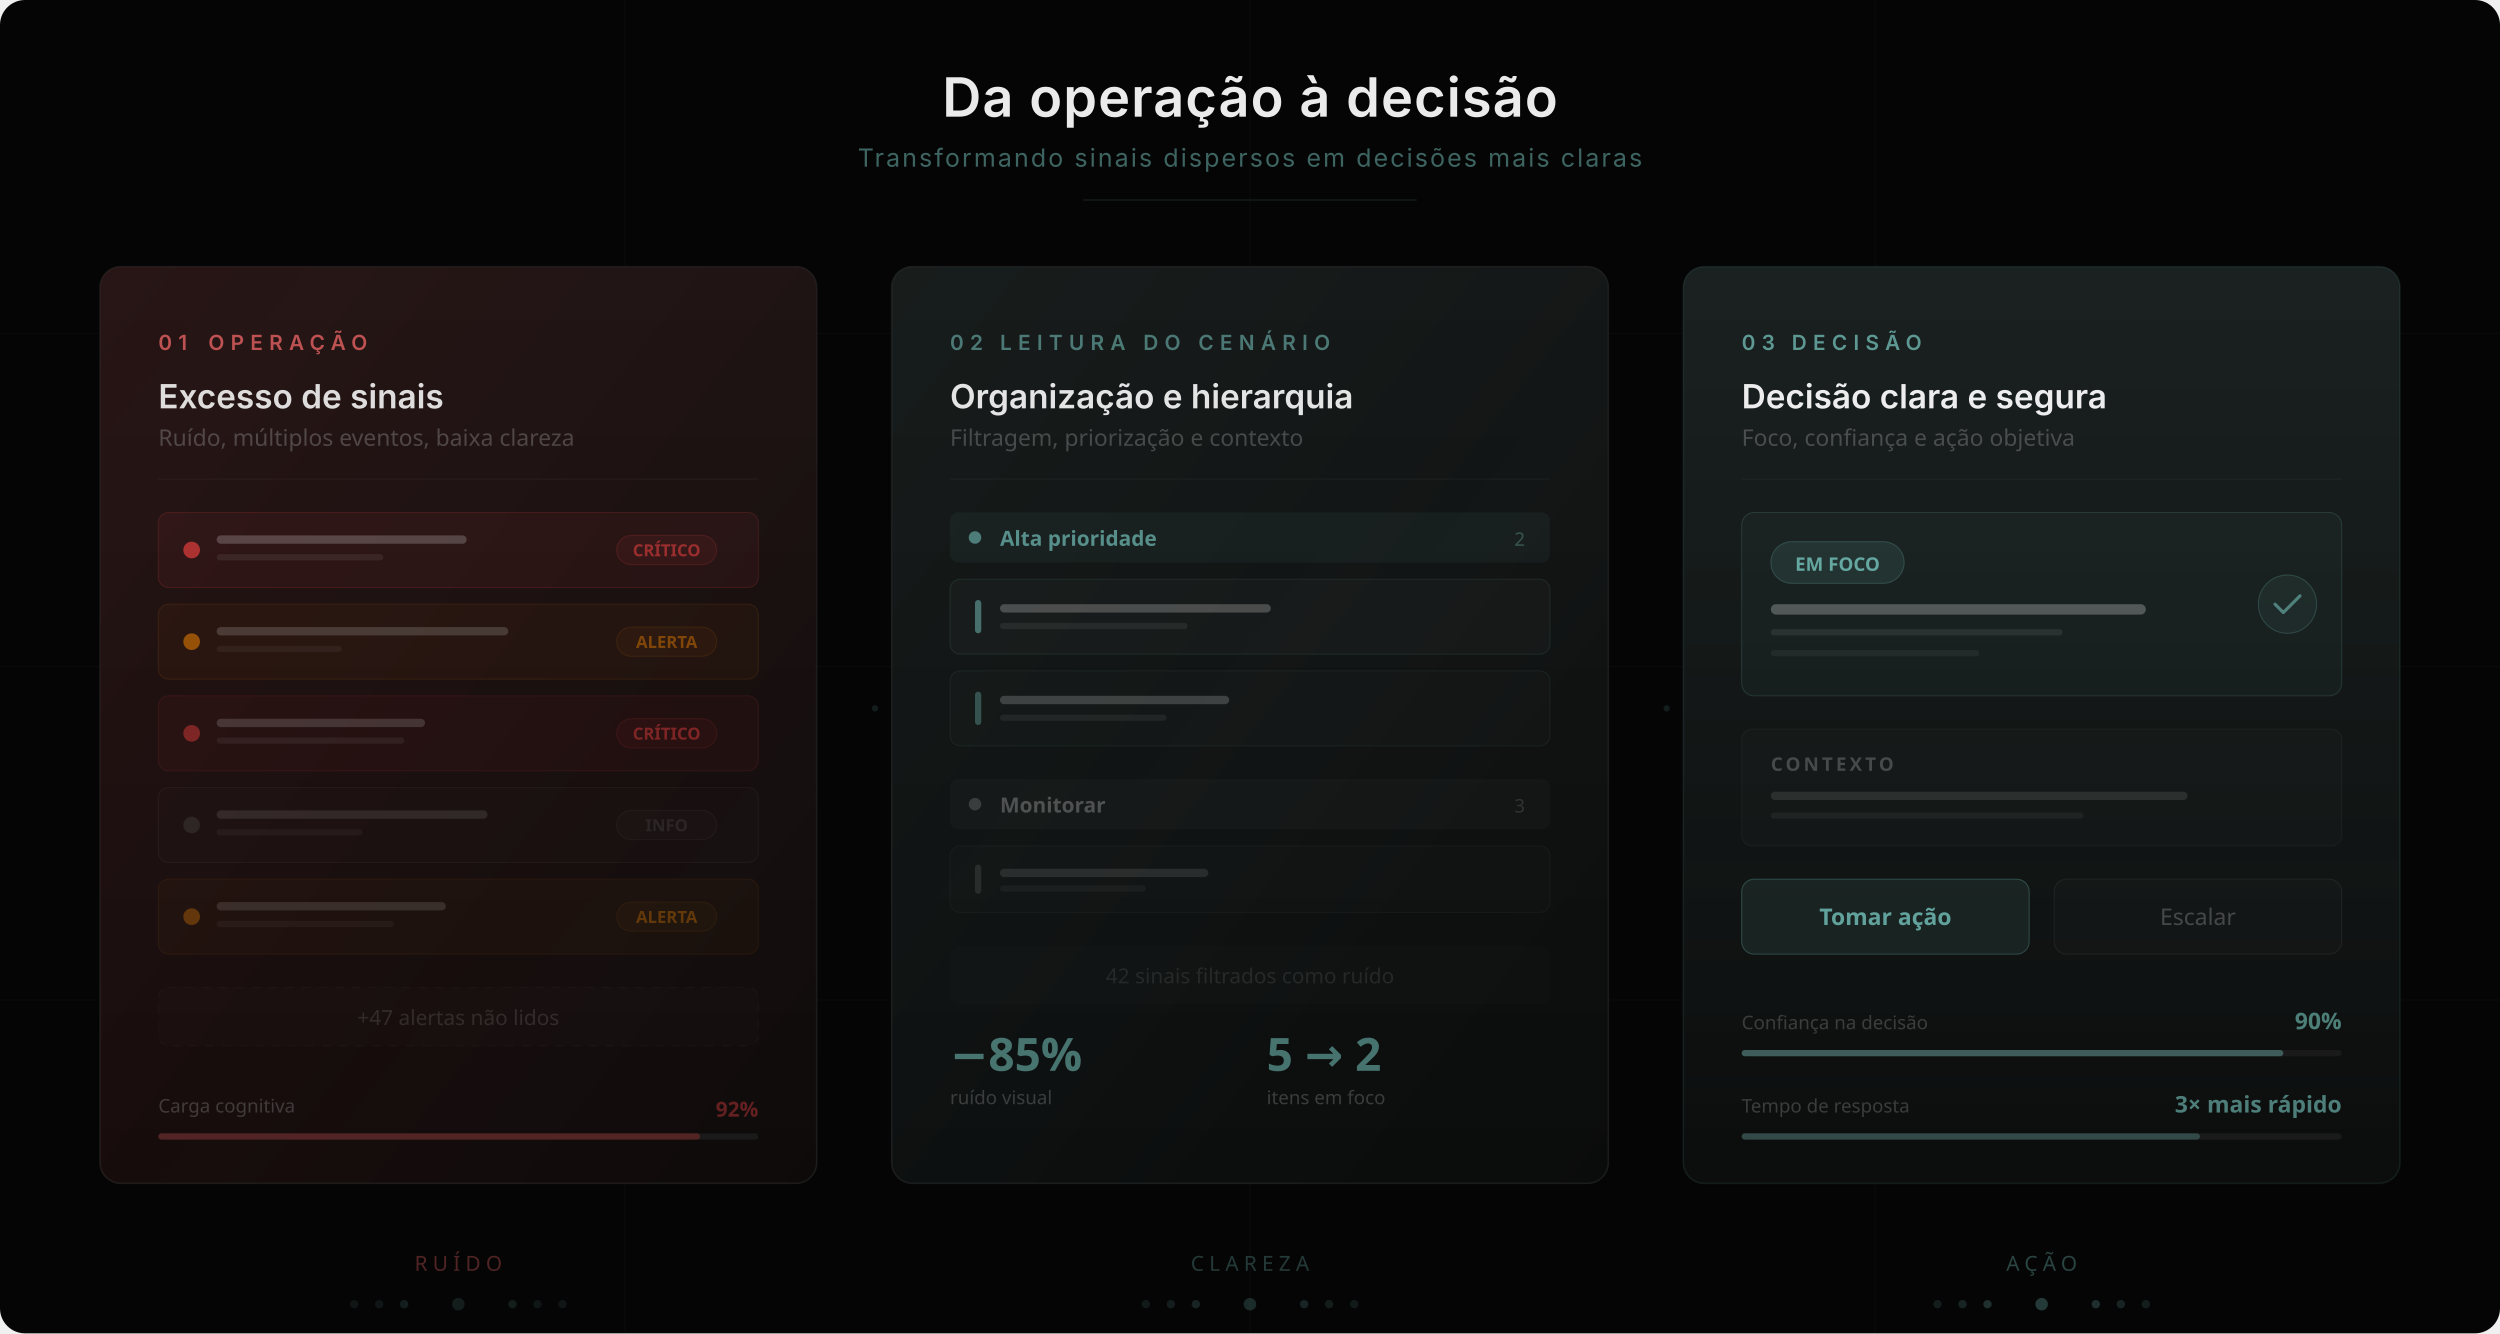
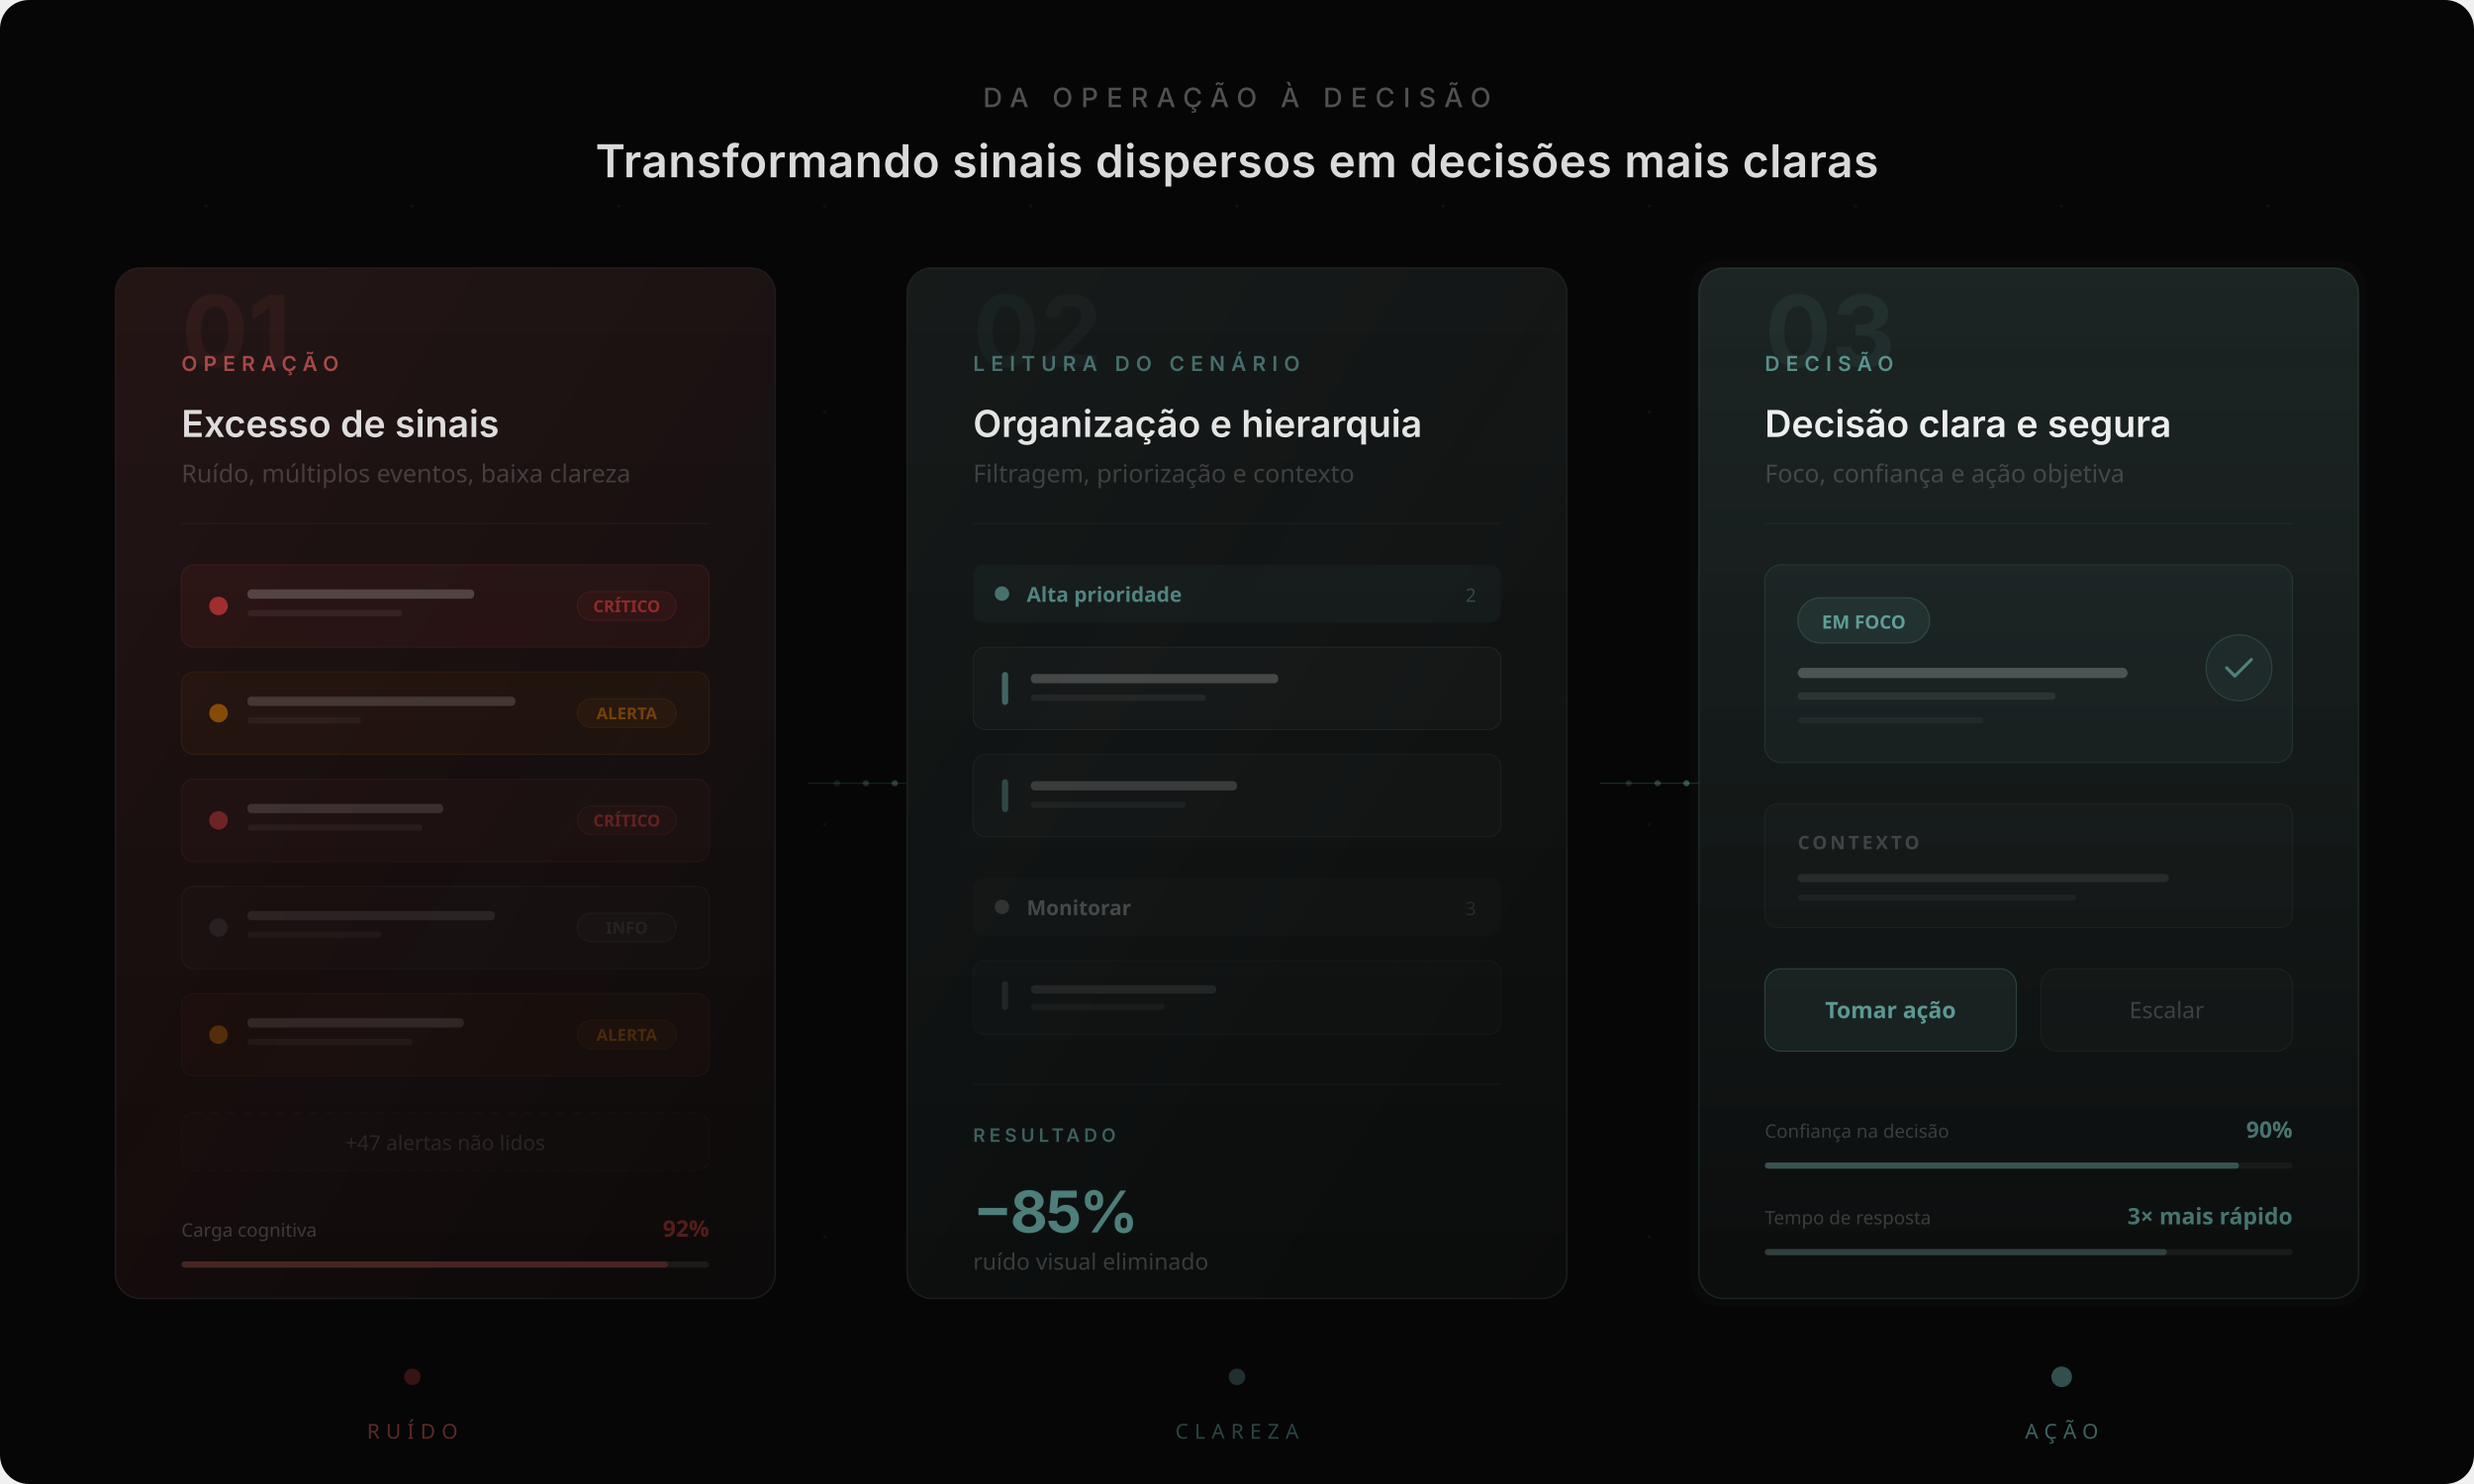
- <svg xmlns="http://www.w3.org/2000/svg" viewBox="0 0 1200 640" fill="none">
+ <svg xmlns="http://www.w3.org/2000/svg" viewBox="0 0 1200 720" fill="none">
  <defs>
-     <filter id="noise">
-       <feTurbulence type="fractalNoise" baseFrequency="0.8" numOctaves="4" stitchTiles="stitch" />
-       <feColorMatrix type="saturate" values="0" />
-       <feComponentTransfer>
-         <feFuncA type="linear" slope="0.025" />
-       </feComponentTransfer>
-       <feBlend mode="overlay" in="SourceGraphic" />
-     </filter>
-     <filter id="glow">
-       <feGaussianBlur stdDeviation="4" result="blur" />
+     <linearGradient id="cardGrad" x1="0%" y1="0%" x2="0%" y2="100%">
+       <stop offset="0%" stop-color="#111111" />
+       <stop offset="100%" stop-color="#090909" />
+     </linearGradient>
+     <linearGradient id="alertGrad" x1="0%" y1="0%" x2="100%" y2="100%">
+       <stop offset="0%" stop-color="#ff4444" stop-opacity="0.08" />
+       <stop offset="100%" stop-color="#ff4444" stop-opacity="0.01" />
+     </linearGradient>
+     <linearGradient id="clarityGrad" x1="0%" y1="0%" x2="100%" y2="100%">
+       <stop offset="0%" stop-color="#81d8d0" stop-opacity="0.05" />
+       <stop offset="100%" stop-color="#81d8d0" stop-opacity="0.01" />
+     </linearGradient>
+     <linearGradient id="decisionGrad" x1="0%" y1="0%" x2="0%" y2="100%">
+       <stop offset="0%" stop-color="#81d8d0" stop-opacity="0.1" />
+       <stop offset="100%" stop-color="#81d8d0" stop-opacity="0.02" />
+     </linearGradient>
+     <linearGradient id="progressLine" x1="0%" y1="0%" x2="100%" y2="0%">
+       <stop offset="0%" stop-color="#ff4444" stop-opacity="0.2" />
+       <stop offset="35%" stop-color="#81d8d0" stop-opacity="0.1" />
+       <stop offset="65%" stop-color="#81d8d0" stop-opacity="0.2" />
+       <stop offset="100%" stop-color="#81d8d0" stop-opacity="0.4" />
+     </linearGradient>
+     <filter id="glowAccent">
+       <feGaussianBlur stdDeviation="8" result="blur" />
      <feMerge>
        <feMergeNode in="blur" />
        <feMergeNode in="SourceGraphic" />
      </feMerge>
    </filter>
-     <linearGradient id="cardGrad" x1="0%" y1="0%" x2="0%" y2="100%">
-       <stop offset="0%" stop-color="#111111" />
-       <stop offset="100%" stop-color="#090909" />
-     </linearGradient>
-     <linearGradient id="flowLine" x1="0%" y1="0%" x2="100%" y2="0%">
-       <stop offset="0%" stop-color="#81d8d0" stop-opacity="0.06" />
-       <stop offset="50%" stop-color="#81d8d0" stop-opacity="0.3" />
-       <stop offset="100%" stop-color="#81d8d0" stop-opacity="0.06" />
-     </linearGradient>
-     <linearGradient id="noiseGrad" x1="0%" y1="0%" x2="100%" y2="100%">
-       <stop offset="0%" stop-color="#81d8d0" stop-opacity="0.06" />
-       <stop offset="100%" stop-color="#81d8d0" stop-opacity="0.01" />
-     </linearGradient>
-     <linearGradient id="alertGrad" x1="0%" y1="0%" x2="100%" y2="100%">
-       <stop offset="0%" stop-color="#ff4444" stop-opacity="0.1" />
-       <stop offset="100%" stop-color="#ff4444" stop-opacity="0.02" />
-     </linearGradient>
-     <linearGradient id="decisionGrad" x1="0%" y1="0%" x2="0%" y2="100%">
-       <stop offset="0%" stop-color="#81d8d0" stop-opacity="0.08" />
-       <stop offset="100%" stop-color="#81d8d0" stop-opacity="0.02" />
-     </linearGradient>
  </defs>
-   <rect width="1200" height="640" fill="#050505" rx="12" />
-   <rect width="1200" height="640" fill="url(#noise)" rx="12" opacity="0.4" />
-   <g opacity="0.025" stroke="#ffffff" stroke-width="0.5">
-     <line x1="0" y1="160" x2="1200" y2="160" />
-     <line x1="0" y1="320" x2="1200" y2="320" />
-     <line x1="0" y1="480" x2="1200" y2="480" />
-     <line x1="300" y1="0" x2="300" y2="640" />
-     <line x1="600" y1="0" x2="600" y2="640" />
-     <line x1="900" y1="0" x2="900" y2="640" />
-   </g>
-   <text x="600" y="56" fill="#ffffff" font-family="system-ui, -apple-system, sans-serif" font-size="26" font-weight="600" text-anchor="middle" opacity="0.92" letter-spacing="0.5">Da operação à decisão</text>
-   <text x="600" y="80" fill="#81d8d0" font-family="system-ui, -apple-system, sans-serif" font-size="12" text-anchor="middle" opacity="0.45" letter-spacing="1">Transformando sinais dispersos em decisões mais claras</text>
-   <line x1="520" y1="96" x2="680" y2="96" stroke="#81d8d0" stroke-width="0.5" opacity="0.15" />
-   <g transform="translate(48, 128)">
-     <rect width="344" height="440" rx="10" fill="url(#cardGrad)" stroke="#1a1a1a" stroke-width="0.75" />
-     <rect width="344" height="440" rx="10" fill="url(#alertGrad)" />
-     <text x="28" y="40" fill="#ff6b6b" font-family="system-ui, -apple-system, sans-serif" font-size="10" font-weight="600" letter-spacing="3" opacity="0.7">01</text>
-     <text x="52" y="40" fill="#ff6b6b" font-family="system-ui, -apple-system, sans-serif" font-size="10" font-weight="600" letter-spacing="3" opacity="0.7">OPERAÇÃO</text>
-     <text x="28" y="68" fill="#ffffff" font-family="system-ui, -apple-system, sans-serif" font-size="16" font-weight="600" opacity="0.85">Excesso de sinais</text>
-     <text x="28" y="86" fill="#a6a6a6" font-family="system-ui, sans-serif" font-size="11" opacity="0.35">Ruído, múltiplos eventos, baixa clareza</text>
-     <line x1="28" y1="102" x2="316" y2="102" stroke="#ffffff" stroke-opacity="0.04" stroke-width="0.5" />
-     <g transform="translate(28, 118)">
-       <rect width="288" height="36" rx="5" fill="#ff4444" fill-opacity="0.06" stroke="#ff4444" stroke-opacity="0.15" stroke-width="0.5" />
-       <circle cx="16" cy="18" r="4" fill="#ff4444" opacity="0.6" />
-       <rect x="28" y="11" width="120" height="4" rx="2" fill="#ffffff" opacity="0.2" />
-       <rect x="28" y="20" width="80" height="3" rx="1.5" fill="#ffffff" opacity="0.07" />
-       <rect x="220" y="11" width="48" height="14" rx="7" fill="#ff4444" fill-opacity="0.06" stroke="#ff4444" stroke-opacity="0.15" stroke-width="0.5" />
-       <text x="244" y="21" fill="#ff4444" font-family="system-ui, sans-serif" font-size="8" font-weight="600" text-anchor="middle" opacity="0.5">CRÍTICO</text>
-     </g>
-     <g transform="translate(28, 162)">
-       <rect width="288" height="36" rx="5" fill="#ff8c00" fill-opacity="0.04" stroke="#ff8c00" stroke-opacity="0.1" stroke-width="0.5" />
-       <circle cx="16" cy="18" r="4" fill="#ff8c00" opacity="0.5" />
-       <rect x="28" y="11" width="140" height="4" rx="2" fill="#ffffff" opacity="0.16" />
-       <rect x="28" y="20" width="60" height="3" rx="1.5" fill="#ffffff" opacity="0.05" />
-       <rect x="220" y="11" width="48" height="14" rx="7" fill="#ff8c00" fill-opacity="0.04" stroke="#ff8c00" stroke-opacity="0.1" stroke-width="0.5" />
-       <text x="244" y="21" fill="#ff8c00" font-family="system-ui, sans-serif" font-size="8" font-weight="600" text-anchor="middle" opacity="0.4">ALERTA</text>
-     </g>
-     <g transform="translate(28, 206)">
-       <rect width="288" height="36" rx="5" fill="#ff4444" fill-opacity="0.04" stroke="#ff4444" stroke-opacity="0.1" stroke-width="0.5" />
-       <circle cx="16" cy="18" r="4" fill="#ff4444" opacity="0.4" />
-       <rect x="28" y="11" width="100" height="4" rx="2" fill="#ffffff" opacity="0.15" />
-       <rect x="28" y="20" width="90" height="3" rx="1.5" fill="#ffffff" opacity="0.06" />
-       <rect x="220" y="11" width="48" height="14" rx="7" fill="#ff4444" fill-opacity="0.04" stroke="#ff4444" stroke-opacity="0.1" stroke-width="0.5" />
-       <text x="244" y="21" fill="#ff4444" font-family="system-ui, sans-serif" font-size="8" font-weight="600" text-anchor="middle" opacity="0.4">CRÍTICO</text>
-     </g>
-     <g transform="translate(28, 250)">
-       <rect width="288" height="36" rx="5" fill="#ffffff" fill-opacity="0.01" stroke="#ffffff" stroke-opacity="0.04" stroke-width="0.5" />
-       <circle cx="16" cy="18" r="4" fill="#4f4f4f" opacity="0.3" />
-       <rect x="28" y="11" width="130" height="4" rx="2" fill="#ffffff" opacity="0.1" />
-       <rect x="28" y="20" width="70" height="3" rx="1.5" fill="#ffffff" opacity="0.04" />
-       <rect x="220" y="11" width="48" height="14" rx="7" fill="#ffffff" fill-opacity="0.015" stroke="#ffffff" stroke-opacity="0.04" stroke-width="0.5" />
-       <text x="244" y="21" fill="#4f4f4f" font-family="system-ui, sans-serif" font-size="8" font-weight="600" text-anchor="middle" opacity="0.3">INFO</text>
-     </g>
-     <g transform="translate(28, 294)">
-       <rect width="288" height="36" rx="5" fill="#ff8c00" fill-opacity="0.03" stroke="#ff8c00" stroke-opacity="0.07" stroke-width="0.5" />
-       <circle cx="16" cy="18" r="4" fill="#ff8c00" opacity="0.3" />
-       <rect x="28" y="11" width="110" height="4" rx="2" fill="#ffffff" opacity="0.12" />
-       <rect x="28" y="20" width="85" height="3" rx="1.5" fill="#ffffff" opacity="0.04" />
-       <rect x="220" y="11" width="48" height="14" rx="7" fill="#ff8c00" fill-opacity="0.03" stroke="#ff8c00" stroke-opacity="0.07" stroke-width="0.5" />
-       <text x="244" y="21" fill="#ff8c00" font-family="system-ui, sans-serif" font-size="8" font-weight="600" text-anchor="middle" opacity="0.3">ALERTA</text>
-     </g>
-     <g transform="translate(28, 346)">
-       <rect width="288" height="28" rx="5" fill="#ffffff" fill-opacity="0.008" stroke="#ffffff" stroke-opacity="0.03" stroke-width="0.5" stroke-dasharray="4 4" />
-       <text x="144" y="18" fill="#ffffff" opacity="0.12" font-family="system-ui, sans-serif" font-size="10" text-anchor="middle">+47 alertas não lidos</text>
-     </g>
-     <g transform="translate(28, 394)">
+   <rect width="1200" height="720" fill="#060606" rx="14" />
+   <g opacity="0.04">
+     <circle cx="100" cy="100" r="0.8" fill="#fff" />
+     <circle cx="200" cy="100" r="0.8" fill="#fff" />
+     <circle cx="300" cy="100" r="0.8" fill="#fff" />
+     <circle cx="400" cy="100" r="0.8" fill="#fff" />
+     <circle cx="500" cy="100" r="0.8" fill="#fff" />
+     <circle cx="600" cy="100" r="0.8" fill="#fff" />
+     <circle cx="700" cy="100" r="0.8" fill="#fff" />
+     <circle cx="800" cy="100" r="0.8" fill="#fff" />
+     <circle cx="900" cy="100" r="0.8" fill="#fff" />
+     <circle cx="1000" cy="100" r="0.8" fill="#fff" />
+     <circle cx="1100" cy="100" r="0.8" fill="#fff" />
+     <circle cx="100" cy="200" r="0.8" fill="#fff" />
+     <circle cx="200" cy="200" r="0.8" fill="#fff" />
+     <circle cx="300" cy="200" r="0.8" fill="#fff" />
+     <circle cx="400" cy="200" r="0.8" fill="#fff" />
+     <circle cx="500" cy="200" r="0.8" fill="#fff" />
+     <circle cx="600" cy="200" r="0.8" fill="#fff" />
+     <circle cx="700" cy="200" r="0.8" fill="#fff" />
+     <circle cx="800" cy="200" r="0.8" fill="#fff" />
+     <circle cx="900" cy="200" r="0.8" fill="#fff" />
+     <circle cx="1000" cy="200" r="0.8" fill="#fff" />
+     <circle cx="1100" cy="200" r="0.8" fill="#fff" />
+     <circle cx="100" cy="400" r="0.8" fill="#fff" />
+     <circle cx="200" cy="400" r="0.8" fill="#fff" />
+     <circle cx="300" cy="400" r="0.8" fill="#fff" />
+     <circle cx="400" cy="400" r="0.8" fill="#fff" />
+     <circle cx="500" cy="400" r="0.8" fill="#fff" />
+     <circle cx="600" cy="400" r="0.8" fill="#fff" />
+     <circle cx="700" cy="400" r="0.8" fill="#fff" />
+     <circle cx="800" cy="400" r="0.8" fill="#fff" />
+     <circle cx="900" cy="400" r="0.8" fill="#fff" />
+     <circle cx="1000" cy="400" r="0.8" fill="#fff" />
+     <circle cx="1100" cy="400" r="0.8" fill="#fff" />
+     <circle cx="100" cy="600" r="0.8" fill="#fff" />
+     <circle cx="200" cy="600" r="0.8" fill="#fff" />
+     <circle cx="300" cy="600" r="0.8" fill="#fff" />
+     <circle cx="400" cy="600" r="0.8" fill="#fff" />
+     <circle cx="500" cy="600" r="0.8" fill="#fff" />
+     <circle cx="600" cy="600" r="0.8" fill="#fff" />
+     <circle cx="700" cy="600" r="0.8" fill="#fff" />
+     <circle cx="800" cy="600" r="0.8" fill="#fff" />
+     <circle cx="900" cy="600" r="0.8" fill="#fff" />
+     <circle cx="1000" cy="600" r="0.8" fill="#fff" />
+     <circle cx="1100" cy="600" r="0.8" fill="#fff" />
+   </g>
+   <text x="600" y="52" fill="#ffffff" font-family="system-ui, -apple-system, sans-serif" font-size="13" font-weight="500" text-anchor="middle" opacity="0.3" letter-spacing="4">DA OPERAÇÃO À DECISÃO</text>
+   <text x="600" y="86" fill="#ffffff" font-family="system-ui, -apple-system, sans-serif" font-size="22" font-weight="600" text-anchor="middle" opacity="0.85" letter-spacing="0.3">Transformando sinais dispersos em decisões mais claras</text>
+   <line x1="60" y1="668" x2="1140" y2="668" stroke="url(#progressLine)" stroke-width="1" />
+   <circle cx="200" cy="668" r="4" fill="#ff4444" opacity="0.2" />
+   <circle cx="600" cy="668" r="4" fill="#81d8d0" opacity="0.2" />
+   <circle cx="1000" cy="668" r="5" fill="#81d8d0" opacity="0.35" />
+   <text x="200" y="698" fill="#ff6b6b" font-family="system-ui, sans-serif" font-size="10" text-anchor="middle" opacity="0.35" letter-spacing="3" font-weight="500">RUÍDO</text>
+   <text x="600" y="698" fill="#81d8d0" font-family="system-ui, sans-serif" font-size="10" text-anchor="middle" opacity="0.3" letter-spacing="3" font-weight="500">CLAREZA</text>
+   <text x="1000" y="698" fill="#81d8d0" font-family="system-ui, sans-serif" font-size="10" text-anchor="middle" opacity="0.45" letter-spacing="3" font-weight="500">AÇÃO</text>
+   <g transform="translate(56, 130)">
+     <rect width="320" height="500" rx="12" fill="url(#cardGrad)" stroke="#1a1a1a" stroke-width="0.75" />
+     <rect width="320" height="500" rx="12" fill="url(#alertGrad)" />
+     <text x="32" y="48" fill="#ff6b6b" font-family="system-ui, -apple-system, sans-serif" font-size="48" font-weight="700" opacity="0.06">01</text>
+     <text x="32" y="50" fill="#ff6b6b" font-family="system-ui, -apple-system, sans-serif" font-size="10" font-weight="600" letter-spacing="3" opacity="0.6">OPERAÇÃO</text>
+     <text x="32" y="82" fill="#ffffff" font-family="system-ui, -apple-system, sans-serif" font-size="18" font-weight="600" opacity="0.85">Excesso de sinais</text>
+     <text x="32" y="104" fill="#a6a6a6" font-family="system-ui, sans-serif" font-size="12" opacity="0.3">Ruído, múltiplos eventos, baixa clareza</text>
+     <line x1="32" y1="124" x2="288" y2="124" stroke="#ffffff" stroke-opacity="0.04" stroke-width="0.5" />
+     <g transform="translate(32, 144)">
+       <rect width="256" height="40" rx="6" fill="#ff4444" fill-opacity="0.06" stroke="#ff4444" stroke-opacity="0.12" stroke-width="0.5" />
+       <circle cx="18" cy="20" r="4.5" fill="#ff4444" opacity="0.55" />
+       <rect x="32" y="12" width="110" height="4.5" rx="2" fill="#ffffff" opacity="0.2" />
+       <rect x="32" y="22" width="75" height="3" rx="1.5" fill="#ffffff" opacity="0.06" />
+       <rect x="192" y="13" width="48" height="14" rx="7" fill="#ff4444" fill-opacity="0.05" stroke="#ff4444" stroke-opacity="0.12" stroke-width="0.5" />
+       <text x="216" y="23" fill="#ff4444" font-family="system-ui, sans-serif" font-size="8" font-weight="600" text-anchor="middle" opacity="0.45">CRÍTICO</text>
+     </g>
+     <g transform="translate(32, 196)">
+       <rect width="256" height="40" rx="6" fill="#ff8c00" fill-opacity="0.04" stroke="#ff8c00" stroke-opacity="0.08" stroke-width="0.5" />
+       <circle cx="18" cy="20" r="4.5" fill="#ff8c00" opacity="0.45" />
+       <rect x="32" y="12" width="130" height="4.5" rx="2" fill="#ffffff" opacity="0.15" />
+       <rect x="32" y="22" width="55" height="3" rx="1.5" fill="#ffffff" opacity="0.05" />
+       <rect x="192" y="13" width="48" height="14" rx="7" fill="#ff8c00" fill-opacity="0.04" stroke="#ff8c00" stroke-opacity="0.08" stroke-width="0.5" />
+       <text x="216" y="23" fill="#ff8c00" font-family="system-ui, sans-serif" font-size="8" font-weight="600" text-anchor="middle" opacity="0.35">ALERTA</text>
+     </g>
+     <g transform="translate(32, 248)">
+       <rect width="256" height="40" rx="6" fill="#ff4444" fill-opacity="0.03" stroke="#ff4444" stroke-opacity="0.08" stroke-width="0.5" />
+       <circle cx="18" cy="20" r="4.5" fill="#ff4444" opacity="0.35" />
+       <rect x="32" y="12" width="95" height="4.5" rx="2" fill="#ffffff" opacity="0.13" />
+       <rect x="32" y="22" width="85" height="3" rx="1.5" fill="#ffffff" opacity="0.05" />
+       <rect x="192" y="13" width="48" height="14" rx="7" fill="#ff4444" fill-opacity="0.03" stroke="#ff4444" stroke-opacity="0.08" stroke-width="0.5" />
+       <text x="216" y="23" fill="#ff4444" font-family="system-ui, sans-serif" font-size="8" font-weight="600" text-anchor="middle" opacity="0.3">CRÍTICO</text>
+     </g>
+     <g transform="translate(32, 300)">
+       <rect width="256" height="40" rx="6" fill="#ffffff" fill-opacity="0.01" stroke="#ffffff" stroke-opacity="0.04" stroke-width="0.5" />
+       <circle cx="18" cy="20" r="4.5" fill="#4f4f4f" opacity="0.25" />
+       <rect x="32" y="12" width="120" height="4.5" rx="2" fill="#ffffff" opacity="0.08" />
+       <rect x="32" y="22" width="65" height="3" rx="1.5" fill="#ffffff" opacity="0.04" />
+       <rect x="192" y="13" width="48" height="14" rx="7" fill="#ffffff" fill-opacity="0.015" stroke="#ffffff" stroke-opacity="0.04" stroke-width="0.5" />
+       <text x="216" y="23" fill="#4f4f4f" font-family="system-ui, sans-serif" font-size="8" font-weight="600" text-anchor="middle" opacity="0.25">INFO</text>
+     </g>
+     <g transform="translate(32, 352)">
+       <rect width="256" height="40" rx="6" fill="#ff8c00" fill-opacity="0.02" stroke="#ff8c00" stroke-opacity="0.05" stroke-width="0.5" />
+       <circle cx="18" cy="20" r="4.5" fill="#ff8c00" opacity="0.25" />
+       <rect x="32" y="12" width="105" height="4.5" rx="2" fill="#ffffff" opacity="0.1" />
+       <rect x="32" y="22" width="80" height="3" rx="1.5" fill="#ffffff" opacity="0.04" />
+       <rect x="192" y="13" width="48" height="14" rx="7" fill="#ff8c00" fill-opacity="0.02" stroke="#ff8c00" stroke-opacity="0.05" stroke-width="0.5" />
+       <text x="216" y="23" fill="#ff8c00" font-family="system-ui, sans-serif" font-size="8" font-weight="600" text-anchor="middle" opacity="0.2">ALERTA</text>
+     </g>
+     <g transform="translate(32, 410)">
+       <rect width="256" height="28" rx="6" fill="#ffffff" fill-opacity="0.006" stroke="#ffffff" stroke-opacity="0.03" stroke-width="0.5" stroke-dasharray="4 4" />
+       <text x="128" y="18" fill="#ffffff" opacity="0.1" font-family="system-ui, sans-serif" font-size="10" text-anchor="middle">+47 alertas não lidos</text>
+     </g>
+     <g transform="translate(32, 458)">
      <text x="0" y="12" fill="#a6a6a6" font-family="system-ui, sans-serif" font-size="9" opacity="0.3">Carga cognitiva</text>
-       <rect x="0" y="22" width="288" height="3" rx="1.5" fill="#1a1a1a" />
-       <rect x="0" y="22" width="260" height="3" rx="1.5" fill="#ff4444" opacity="0.25" />
-       <text x="288" y="14" fill="#ff4444" font-family="system-ui, sans-serif" font-size="10" font-weight="600" text-anchor="end" opacity="0.35">92%</text>
-     </g>
-   </g>
-   <g transform="translate(404, 340)">
-     <line x1="0" y1="0" x2="88" y2="0" stroke="url(#flowLine)" stroke-width="1" />
-     <circle cx="16" cy="0" r="1.5" fill="#81d8d0" opacity="0.12" />
-     <circle cx="32" cy="0" r="1.5" fill="#81d8d0" opacity="0.2" />
-     <circle cx="48" cy="0" r="1.5" fill="#81d8d0" opacity="0.28" />
-     <circle cx="64" cy="0" r="1.5" fill="#81d8d0" opacity="0.36" />
-     <path d="M80 -6 L88 0 L80 6" stroke="#81d8d0" stroke-width="0.75" fill="none" opacity="0.35" />
-   </g>
-   <g transform="translate(428, 128)">
-     <rect width="344" height="440" rx="10" fill="url(#cardGrad)" stroke="#1a1a1a" stroke-width="0.75" />
-     <rect width="344" height="440" rx="10" fill="url(#noiseGrad)" />
-     <text x="28" y="40" fill="#81d8d0" font-family="system-ui, -apple-system, sans-serif" font-size="10" font-weight="600" letter-spacing="3" opacity="0.5">02</text>
-     <text x="52" y="40" fill="#81d8d0" font-family="system-ui, -apple-system, sans-serif" font-size="10" font-weight="600" letter-spacing="3" opacity="0.5">LEITURA DO CENÁRIO</text>
-     <text x="28" y="68" fill="#ffffff" font-family="system-ui, -apple-system, sans-serif" font-size="16" font-weight="600" opacity="0.88">Organização e hierarquia</text>
-     <text x="28" y="86" fill="#a6a6a6" font-family="system-ui, sans-serif" font-size="11" opacity="0.35">Filtragem, priorização e contexto</text>
-     <line x1="28" y1="102" x2="316" y2="102" stroke="#ffffff" stroke-opacity="0.04" stroke-width="0.5" />
-     <g transform="translate(28, 118)">
-       <rect width="288" height="24" rx="4" fill="#81d8d0" fill-opacity="0.05" />
-       <circle cx="12" cy="12" r="3" fill="#81d8d0" opacity="0.5" />
-       <text x="24" y="16" fill="#81d8d0" font-family="system-ui, sans-serif" font-size="10" font-weight="600" opacity="0.6">Alta prioridade</text>
-       <text x="276" y="16" fill="#81d8d0" font-family="system-ui, sans-serif" font-size="9" text-anchor="end" opacity="0.3">2</text>
-     </g>
-     <g transform="translate(28, 150)">
-       <rect width="288" height="36" rx="5" fill="#ffffff" fill-opacity="0.02" stroke="#81d8d0" stroke-opacity="0.1" stroke-width="0.5" />
-       <rect x="12" y="10" width="3" height="16" rx="1.5" fill="#81d8d0" opacity="0.45" />
-       <rect x="24" y="12" width="130" height="4" rx="2" fill="#ffffff" opacity="0.22" />
-       <rect x="24" y="21" width="90" height="3" rx="1.5" fill="#ffffff" opacity="0.07" />
-     </g>
-     <g transform="translate(28, 194)">
-       <rect width="288" height="36" rx="5" fill="#ffffff" fill-opacity="0.015" stroke="#81d8d0" stroke-opacity="0.07" stroke-width="0.5" />
-       <rect x="12" y="10" width="3" height="16" rx="1.5" fill="#81d8d0" opacity="0.3" />
-       <rect x="24" y="12" width="110" height="4" rx="2" fill="#ffffff" opacity="0.18" />
-       <rect x="24" y="21" width="80" height="3" rx="1.5" fill="#ffffff" opacity="0.06" />
-     </g>
-     <g transform="translate(28, 246)">
-       <rect width="288" height="24" rx="4" fill="#ffffff" fill-opacity="0.02" />
-       <circle cx="12" cy="12" r="3" fill="#a6a6a6" opacity="0.25" />
-       <text x="24" y="16" fill="#a6a6a6" font-family="system-ui, sans-serif" font-size="10" font-weight="600" opacity="0.4">Monitorar</text>
-       <text x="276" y="16" fill="#a6a6a6" font-family="system-ui, sans-serif" font-size="9" text-anchor="end" opacity="0.2">3</text>
-     </g>
-     <g transform="translate(28, 278)">
-       <rect width="288" height="32" rx="5" fill="#ffffff" fill-opacity="0.01" stroke="#ffffff" stroke-opacity="0.035" stroke-width="0.5" />
-       <rect x="12" y="9" width="3" height="14" rx="1.5" fill="#a6a6a6" opacity="0.15" />
-       <rect x="24" y="11" width="100" height="4" rx="2" fill="#ffffff" opacity="0.1" />
-       <rect x="24" y="19" width="70" height="3" rx="1.5" fill="#ffffff" opacity="0.04" />
-     </g>
-     <g transform="translate(28, 326)">
-       <rect width="288" height="28" rx="5" fill="#ffffff" fill-opacity="0.01" />
-       <text x="144" y="18" fill="#4f4f4f" font-family="system-ui, sans-serif" font-size="10" text-anchor="middle" opacity="0.35">42 sinais filtrados como ruído</text>
-     </g>
-     <g transform="translate(28, 374)">
-       <g>
-         <text x="0" y="12" fill="#81d8d0" font-family="system-ui, sans-serif" font-size="22" font-weight="700" opacity="0.5">−85%</text>
-         <text x="0" y="28" fill="#a6a6a6" font-family="system-ui, sans-serif" font-size="9" opacity="0.3">ruído visual</text>
-       </g>
-       <g transform="translate(152, 0)">
-         <text x="0" y="12" fill="#81d8d0" font-family="system-ui, sans-serif" font-size="22" font-weight="700" opacity="0.5">5 → 2</text>
-         <text x="0" y="28" fill="#a6a6a6" font-family="system-ui, sans-serif" font-size="9" opacity="0.3">itens em foco</text>
-       </g>
-     </g>
-   </g>
-   <g transform="translate(784, 340)">
-     <line x1="0" y1="0" x2="88" y2="0" stroke="url(#flowLine)" stroke-width="1" />
-     <circle cx="16" cy="0" r="1.5" fill="#81d8d0" opacity="0.12" />
-     <circle cx="32" cy="0" r="1.5" fill="#81d8d0" opacity="0.2" />
-     <circle cx="48" cy="0" r="1.5" fill="#81d8d0" opacity="0.28" />
-     <circle cx="64" cy="0" r="1.5" fill="#81d8d0" opacity="0.36" />
-     <path d="M80 -6 L88 0 L80 6" stroke="#81d8d0" stroke-width="0.75" fill="none" opacity="0.35" />
-   </g>
-   <g transform="translate(808, 128)">
-     <rect width="344" height="440" rx="10" fill="url(#cardGrad)" stroke="#81d8d0" stroke-opacity="0.1" stroke-width="0.75" />
-     <rect width="344" height="440" rx="10" fill="url(#decisionGrad)" />
-     <text x="28" y="40" fill="#81d8d0" font-family="system-ui, -apple-system, sans-serif" font-size="10" font-weight="600" letter-spacing="3" opacity="0.65">03</text>
-     <text x="52" y="40" fill="#81d8d0" font-family="system-ui, -apple-system, sans-serif" font-size="10" font-weight="600" letter-spacing="3" opacity="0.65">DECISÃO</text>
-     <text x="28" y="68" fill="#ffffff" font-family="system-ui, -apple-system, sans-serif" font-size="16" font-weight="600" opacity="0.92">Decisão clara e segura</text>
-     <text x="28" y="86" fill="#a6a6a6" font-family="system-ui, sans-serif" font-size="11" opacity="0.35">Foco, confiança e ação objetiva</text>
-     <line x1="28" y1="102" x2="316" y2="102" stroke="#81d8d0" stroke-opacity="0.06" stroke-width="0.5" />
-     <g transform="translate(28, 118)">
-       <rect width="288" height="88" rx="6" fill="#81d8d0" fill-opacity="0.04" stroke="#81d8d0" stroke-opacity="0.15" stroke-width="0.5" />
-       <rect x="14" y="14" width="64" height="20" rx="10" fill="#81d8d0" fill-opacity="0.1" stroke="#81d8d0" stroke-opacity="0.2" stroke-width="0.5" />
-       <text x="46" y="28" fill="#81d8d0" font-family="system-ui, sans-serif" font-size="9" font-weight="600" text-anchor="middle" opacity="0.7">EM FOCO</text>
-       <rect x="14" y="44" width="180" height="5" rx="2.5" fill="#ffffff" opacity="0.25" />
-       <rect x="14" y="56" width="140" height="3" rx="1.5" fill="#ffffff" opacity="0.08" />
-       <rect x="14" y="66" width="100" height="3" rx="1.5" fill="#ffffff" opacity="0.05" />
-       <circle cx="262" cy="44" r="14" fill="#81d8d0" fill-opacity="0.06" stroke="#81d8d0" stroke-opacity="0.2" stroke-width="0.5" />
-       <path d="M256 44 L260 48 L268 40" stroke="#81d8d0" stroke-width="1.5" fill="none" opacity="0.5" stroke-linecap="round" stroke-linejoin="round" />
-     </g>
-     <g transform="translate(28, 222)">
-       <rect width="288" height="56" rx="5" fill="#ffffff" fill-opacity="0.015" stroke="#ffffff" stroke-opacity="0.04" stroke-width="0.5" />
-       <text x="14" y="20" fill="#a6a6a6" font-family="system-ui, sans-serif" font-size="9" font-weight="600" letter-spacing="1.5" opacity="0.35">CONTEXTO</text>
-       <rect x="14" y="30" width="200" height="4" rx="2" fill="#ffffff" opacity="0.1" />
-       <rect x="14" y="40" width="150" height="3" rx="1.5" fill="#ffffff" opacity="0.05" />
-     </g>
-     <g transform="translate(28, 294)">
-       <rect width="138" height="36" rx="6" fill="#81d8d0" fill-opacity="0.08" stroke="#81d8d0" stroke-opacity="0.25" stroke-width="0.5" />
-       <text x="69" y="22" fill="#81d8d0" font-family="system-ui, sans-serif" font-size="11" font-weight="600" text-anchor="middle" opacity="0.7">Tomar ação</text>
-       <rect x="150" width="138" height="36" rx="6" fill="#ffffff" fill-opacity="0.015" stroke="#ffffff" stroke-opacity="0.06" stroke-width="0.5" />
-       <text x="219" y="22" fill="#a6a6a6" font-family="system-ui, sans-serif" font-size="11" text-anchor="middle" opacity="0.35">Escalar</text>
-     </g>
-     <g transform="translate(28, 354)">
+       <text x="256" y="12" fill="#ff4444" font-family="system-ui, sans-serif" font-size="11" font-weight="700" text-anchor="end" opacity="0.3">92%</text>
+       <rect x="0" y="24" width="256" height="3" rx="1.5" fill="#1a1a1a" />
+       <rect x="0" y="24" width="236" height="3" rx="1.5" fill="#ff4444" opacity="0.2" />
+     </g>
+   </g>
+   <g transform="translate(392, 380)">
+     <line x1="0" y1="0" x2="56" y2="0" stroke="#81d8d0" stroke-width="0.5" opacity="0.15" />
+     <circle cx="14" cy="0" r="1.5" fill="#81d8d0" opacity="0.1" />
+     <circle cx="28" cy="0" r="1.5" fill="#81d8d0" opacity="0.18" />
+     <circle cx="42" cy="0" r="1.5" fill="#81d8d0" opacity="0.25" />
+     <path d="M50 -4 L56 0 L50 4" stroke="#81d8d0" stroke-width="0.75" fill="none" opacity="0.3" />
+   </g>
+   <g transform="translate(440, 130)">
+     <rect width="320" height="500" rx="12" fill="url(#cardGrad)" stroke="#1a1a1a" stroke-width="0.75" />
+     <rect width="320" height="500" rx="12" fill="url(#clarityGrad)" />
+     <text x="32" y="48" fill="#81d8d0" font-family="system-ui, -apple-system, sans-serif" font-size="48" font-weight="700" opacity="0.04">02</text>
+     <text x="32" y="50" fill="#81d8d0" font-family="system-ui, -apple-system, sans-serif" font-size="10" font-weight="600" letter-spacing="3" opacity="0.45">LEITURA DO CENÁRIO</text>
+     <text x="32" y="82" fill="#ffffff" font-family="system-ui, -apple-system, sans-serif" font-size="18" font-weight="600" opacity="0.88">Organização e hierarquia</text>
+     <text x="32" y="104" fill="#a6a6a6" font-family="system-ui, sans-serif" font-size="12" opacity="0.3">Filtragem, priorização e contexto</text>
+     <line x1="32" y1="124" x2="288" y2="124" stroke="#ffffff" stroke-opacity="0.04" stroke-width="0.5" />
+     <g transform="translate(32, 144)">
+       <rect width="256" height="28" rx="5" fill="#81d8d0" fill-opacity="0.04" />
+       <circle cx="14" cy="14" r="3.5" fill="#81d8d0" opacity="0.45" />
+       <text x="26" y="18" fill="#81d8d0" font-family="system-ui, sans-serif" font-size="10" font-weight="600" opacity="0.55">Alta prioridade</text>
+       <text x="244" y="18" fill="#81d8d0" font-family="system-ui, sans-serif" font-size="9" text-anchor="end" opacity="0.25">2</text>
+     </g>
+     <g transform="translate(32, 184)">
+       <rect width="256" height="40" rx="6" fill="#ffffff" fill-opacity="0.018" stroke="#81d8d0" stroke-opacity="0.08" stroke-width="0.5" />
+       <rect x="14" y="12" width="3" height="16" rx="1.5" fill="#81d8d0" opacity="0.4" />
+       <rect x="28" y="13" width="120" height="4.5" rx="2" fill="#ffffff" opacity="0.2" />
+       <rect x="28" y="23" width="85" height="3" rx="1.5" fill="#ffffff" opacity="0.06" />
+     </g>
+     <g transform="translate(32, 236)">
+       <rect width="256" height="40" rx="6" fill="#ffffff" fill-opacity="0.012" stroke="#81d8d0" stroke-opacity="0.06" stroke-width="0.5" />
+       <rect x="14" y="12" width="3" height="16" rx="1.5" fill="#81d8d0" opacity="0.25" />
+       <rect x="28" y="13" width="100" height="4.5" rx="2" fill="#ffffff" opacity="0.16" />
+       <rect x="28" y="23" width="75" height="3" rx="1.5" fill="#ffffff" opacity="0.05" />
+     </g>
+     <g transform="translate(32, 296)">
+       <rect width="256" height="28" rx="5" fill="#ffffff" fill-opacity="0.015" />
+       <circle cx="14" cy="14" r="3.5" fill="#a6a6a6" opacity="0.2" />
+       <text x="26" y="18" fill="#a6a6a6" font-family="system-ui, sans-serif" font-size="10" font-weight="600" opacity="0.35">Monitorar</text>
+       <text x="244" y="18" fill="#a6a6a6" font-family="system-ui, sans-serif" font-size="9" text-anchor="end" opacity="0.15">3</text>
+     </g>
+     <g transform="translate(32, 336)">
+       <rect width="256" height="36" rx="6" fill="#ffffff" fill-opacity="0.008" stroke="#ffffff" stroke-opacity="0.03" stroke-width="0.5" />
+       <rect x="14" y="10" width="3" height="14" rx="1.5" fill="#a6a6a6" opacity="0.12" />
+       <rect x="28" y="12" width="90" height="4" rx="2" fill="#ffffff" opacity="0.08" />
+       <rect x="28" y="21" width="65" height="3" rx="1.5" fill="#ffffff" opacity="0.04" />
+     </g>
+     <g transform="translate(32, 396)">
+       <line x1="0" y1="0" x2="256" y2="0" stroke="#ffffff" stroke-opacity="0.04" stroke-width="0.5" />
+       <text x="0" y="28" fill="#81d8d0" font-family="system-ui, -apple-system, sans-serif" font-size="9" font-weight="600" letter-spacing="2" opacity="0.4">RESULTADO</text>
+       <text x="0" y="72" fill="#81d8d0" font-family="system-ui, -apple-system, sans-serif" font-size="28" font-weight="700" letter-spacing="-1" opacity="0.55">−85%</text>
+       <text x="0" y="90" fill="#a6a6a6" font-family="system-ui, sans-serif" font-size="11" font-weight="400" opacity="0.3">ruído visual eliminado</text>
+     </g>
+   </g>
+   <g transform="translate(776, 380)">
+     <line x1="0" y1="0" x2="56" y2="0" stroke="#81d8d0" stroke-width="0.5" opacity="0.2" />
+     <circle cx="14" cy="0" r="1.5" fill="#81d8d0" opacity="0.15" />
+     <circle cx="28" cy="0" r="1.5" fill="#81d8d0" opacity="0.25" />
+     <circle cx="42" cy="0" r="1.5" fill="#81d8d0" opacity="0.35" />
+     <path d="M50 -4 L56 0 L50 4" stroke="#81d8d0" stroke-width="0.75" fill="none" opacity="0.4" />
+   </g>
+   <g transform="translate(824, 130)">
+     <rect x="-4" y="-4" width="328" height="508" rx="14" fill="#81d8d0" opacity="0.015" />
+     <rect width="320" height="500" rx="12" fill="url(#cardGrad)" stroke="#81d8d0" stroke-opacity="0.12" stroke-width="0.75" />
+     <rect width="320" height="500" rx="12" fill="url(#decisionGrad)" />
+     <text x="32" y="48" fill="#81d8d0" font-family="system-ui, -apple-system, sans-serif" font-size="48" font-weight="700" opacity="0.06">03</text>
+     <text x="32" y="50" fill="#81d8d0" font-family="system-ui, -apple-system, sans-serif" font-size="10" font-weight="600" letter-spacing="3" opacity="0.6">DECISÃO</text>
+     <text x="32" y="82" fill="#ffffff" font-family="system-ui, -apple-system, sans-serif" font-size="18" font-weight="600" opacity="0.92">Decisão clara e segura</text>
+     <text x="32" y="104" fill="#a6a6a6" font-family="system-ui, sans-serif" font-size="12" opacity="0.3">Foco, confiança e ação objetiva</text>
+     <line x1="32" y1="124" x2="288" y2="124" stroke="#81d8d0" stroke-opacity="0.06" stroke-width="0.5" />
+     <g transform="translate(32, 144)">
+       <rect width="256" height="96" rx="8" fill="#81d8d0" fill-opacity="0.04" stroke="#81d8d0" stroke-opacity="0.12" stroke-width="0.5" />
+       <rect x="16" y="16" width="64" height="22" rx="11" fill="#81d8d0" fill-opacity="0.08" stroke="#81d8d0" stroke-opacity="0.18" stroke-width="0.5" />
+       <text x="48" y="31" fill="#81d8d0" font-family="system-ui, sans-serif" font-size="9" font-weight="600" text-anchor="middle" opacity="0.65">EM FOCO</text>
+       <rect x="16" y="50" width="160" height="5" rx="2.5" fill="#ffffff" opacity="0.22" />
+       <rect x="16" y="62" width="125" height="3.5" rx="1.5" fill="#ffffff" opacity="0.08" />
+       <rect x="16" y="74" width="90" height="3" rx="1.5" fill="#ffffff" opacity="0.04" />
+       <circle cx="230" cy="50" r="16" fill="#81d8d0" fill-opacity="0.05" stroke="#81d8d0" stroke-opacity="0.18" stroke-width="0.5" />
+       <path d="M224 50 L228 54 L236 46" stroke="#81d8d0" stroke-width="1.5" fill="none" opacity="0.5" stroke-linecap="round" stroke-linejoin="round" />
+     </g>
+     <g transform="translate(32, 260)">
+       <rect width="256" height="60" rx="6" fill="#ffffff" fill-opacity="0.012" stroke="#ffffff" stroke-opacity="0.04" stroke-width="0.5" />
+       <text x="16" y="22" fill="#a6a6a6" font-family="system-ui, sans-serif" font-size="9" font-weight="600" letter-spacing="1.5" opacity="0.3">CONTEXTO</text>
+       <rect x="16" y="34" width="180" height="4" rx="2" fill="#ffffff" opacity="0.08" />
+       <rect x="16" y="44" width="135" height="3" rx="1.5" fill="#ffffff" opacity="0.04" />
+     </g>
+     <g transform="translate(32, 340)">
+       <rect width="122" height="40" rx="8" fill="#81d8d0" fill-opacity="0.07" stroke="#81d8d0" stroke-opacity="0.22" stroke-width="0.5" />
+       <text x="61" y="24" fill="#81d8d0" font-family="system-ui, sans-serif" font-size="11" font-weight="600" text-anchor="middle" opacity="0.65">Tomar ação</text>
+       <rect x="134" width="122" height="40" rx="8" fill="#ffffff" fill-opacity="0.012" stroke="#ffffff" stroke-opacity="0.05" stroke-width="0.5" />
+       <text x="195" y="24" fill="#a6a6a6" font-family="system-ui, sans-serif" font-size="11" text-anchor="middle" opacity="0.3">Escalar</text>
+     </g>
+     <g transform="translate(32, 410)">
      <text x="0" y="12" fill="#a6a6a6" font-family="system-ui, sans-serif" font-size="9" opacity="0.3">Confiança na decisão</text>
-       <text x="288" y="12" fill="#81d8d0" font-family="system-ui, sans-serif" font-size="11" font-weight="700" text-anchor="end" opacity="0.55">90%</text>
-       <rect x="0" y="22" width="288" height="3" rx="1.5" fill="#1a1a1a" />
-       <rect x="0" y="22" width="260" height="3" rx="1.5" fill="#81d8d0" opacity="0.35" />
-     </g>
-     <g transform="translate(28, 394)">
+       <text x="256" y="12" fill="#81d8d0" font-family="system-ui, sans-serif" font-size="11" font-weight="700" text-anchor="end" opacity="0.5">90%</text>
+       <rect x="0" y="24" width="256" height="3" rx="1.5" fill="#1a1a1a" />
+       <rect x="0" y="24" width="230" height="3" rx="1.5" fill="#81d8d0" opacity="0.3" />
+     </g>
+     <g transform="translate(32, 452)">
      <text x="0" y="12" fill="#a6a6a6" font-family="system-ui, sans-serif" font-size="9" opacity="0.3">Tempo de resposta</text>
-       <text x="288" y="12" fill="#81d8d0" font-family="system-ui, sans-serif" font-size="11" font-weight="700" text-anchor="end" opacity="0.55">3× mais rápido</text>
-       <rect x="0" y="22" width="288" height="3" rx="1.5" fill="#1a1a1a" />
-       <rect x="0" y="22" width="220" height="3" rx="1.5" fill="#81d8d0" opacity="0.25" />
-     </g>
-   </g>
-   <g transform="translate(0, 596)">
-     <text x="220" y="14" fill="#ff6b6b" font-family="system-ui, sans-serif" font-size="10" text-anchor="middle" opacity="0.3" letter-spacing="2.5">RUÍDO</text>
-     <text x="600" y="14" fill="#81d8d0" font-family="system-ui, sans-serif" font-size="10" text-anchor="middle" opacity="0.25" letter-spacing="2.5">CLAREZA</text>
-     <text x="980" y="14" fill="#81d8d0" font-family="system-ui, sans-serif" font-size="10" text-anchor="middle" opacity="0.3" letter-spacing="2.5">AÇÃO</text>
-     <circle cx="170" cy="30" r="2" fill="#81d8d0" opacity="0.08" />
-     <circle cx="182" cy="30" r="2" fill="#81d8d0" opacity="0.08" />
-     <circle cx="194" cy="30" r="2" fill="#81d8d0" opacity="0.12" />
-     <circle cx="220" cy="30" r="3" fill="#81d8d0" opacity="0.12" />
-     <circle cx="246" cy="30" r="2" fill="#81d8d0" opacity="0.12" />
-     <circle cx="258" cy="30" r="2" fill="#81d8d0" opacity="0.08" />
-     <circle cx="270" cy="30" r="2" fill="#81d8d0" opacity="0.08" />
-     <circle cx="550" cy="30" r="2" fill="#81d8d0" opacity="0.1" />
-     <circle cx="562" cy="30" r="2" fill="#81d8d0" opacity="0.12" />
-     <circle cx="574" cy="30" r="2" fill="#81d8d0" opacity="0.15" />
-     <circle cx="600" cy="30" r="3" fill="#81d8d0" opacity="0.18" />
-     <circle cx="626" cy="30" r="2" fill="#81d8d0" opacity="0.15" />
-     <circle cx="638" cy="30" r="2" fill="#81d8d0" opacity="0.12" />
-     <circle cx="650" cy="30" r="2" fill="#81d8d0" opacity="0.1" />
-     <circle cx="930" cy="30" r="2" fill="#81d8d0" opacity="0.12" />
-     <circle cx="942" cy="30" r="2" fill="#81d8d0" opacity="0.15" />
-     <circle cx="954" cy="30" r="2" fill="#81d8d0" opacity="0.2" />
-     <circle cx="980" cy="30" r="3" fill="#81d8d0" opacity="0.25" />
-     <circle cx="1006" cy="30" r="2" fill="#81d8d0" opacity="0.2" />
-     <circle cx="1018" cy="30" r="2" fill="#81d8d0" opacity="0.15" />
-     <circle cx="1030" cy="30" r="2" fill="#81d8d0" opacity="0.12" />
+       <text x="256" y="12" fill="#81d8d0" font-family="system-ui, sans-serif" font-size="11" font-weight="700" text-anchor="end" opacity="0.5">3× mais rápido</text>
+       <rect x="0" y="24" width="256" height="3" rx="1.5" fill="#1a1a1a" />
+       <rect x="0" y="24" width="195" height="3" rx="1.5" fill="#81d8d0" opacity="0.2" />
+     </g>
  </g>
</svg>
